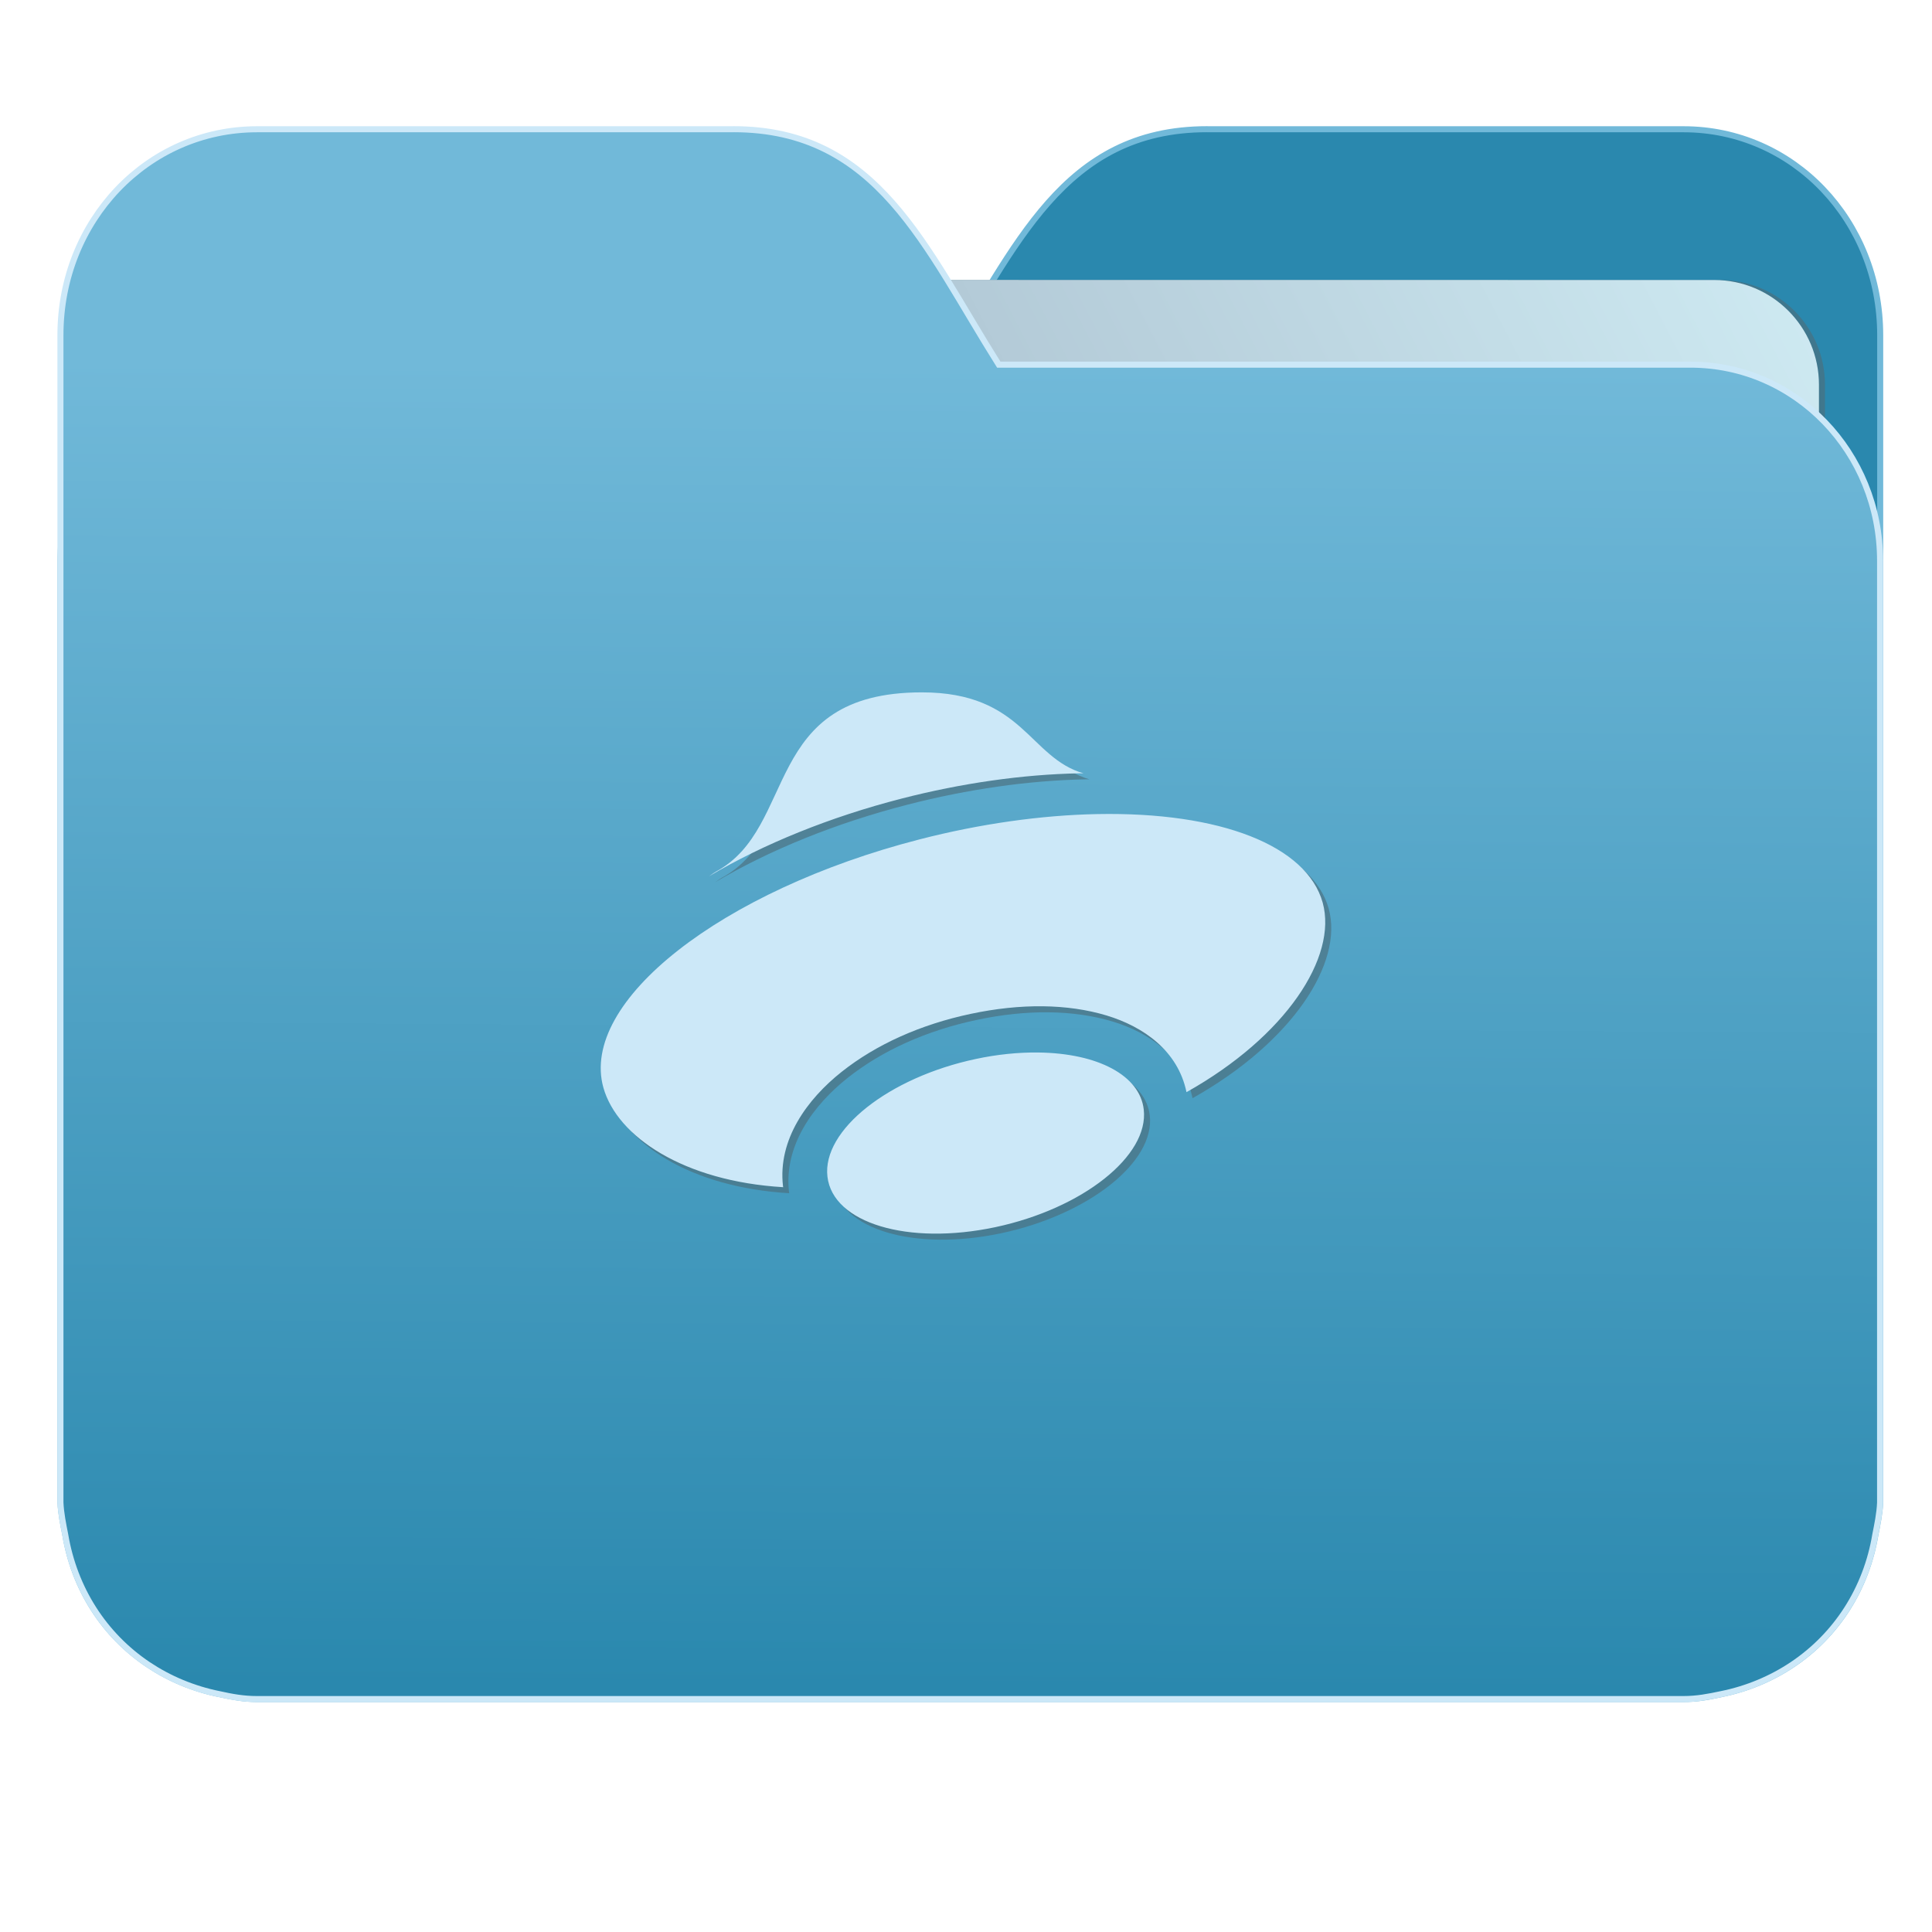
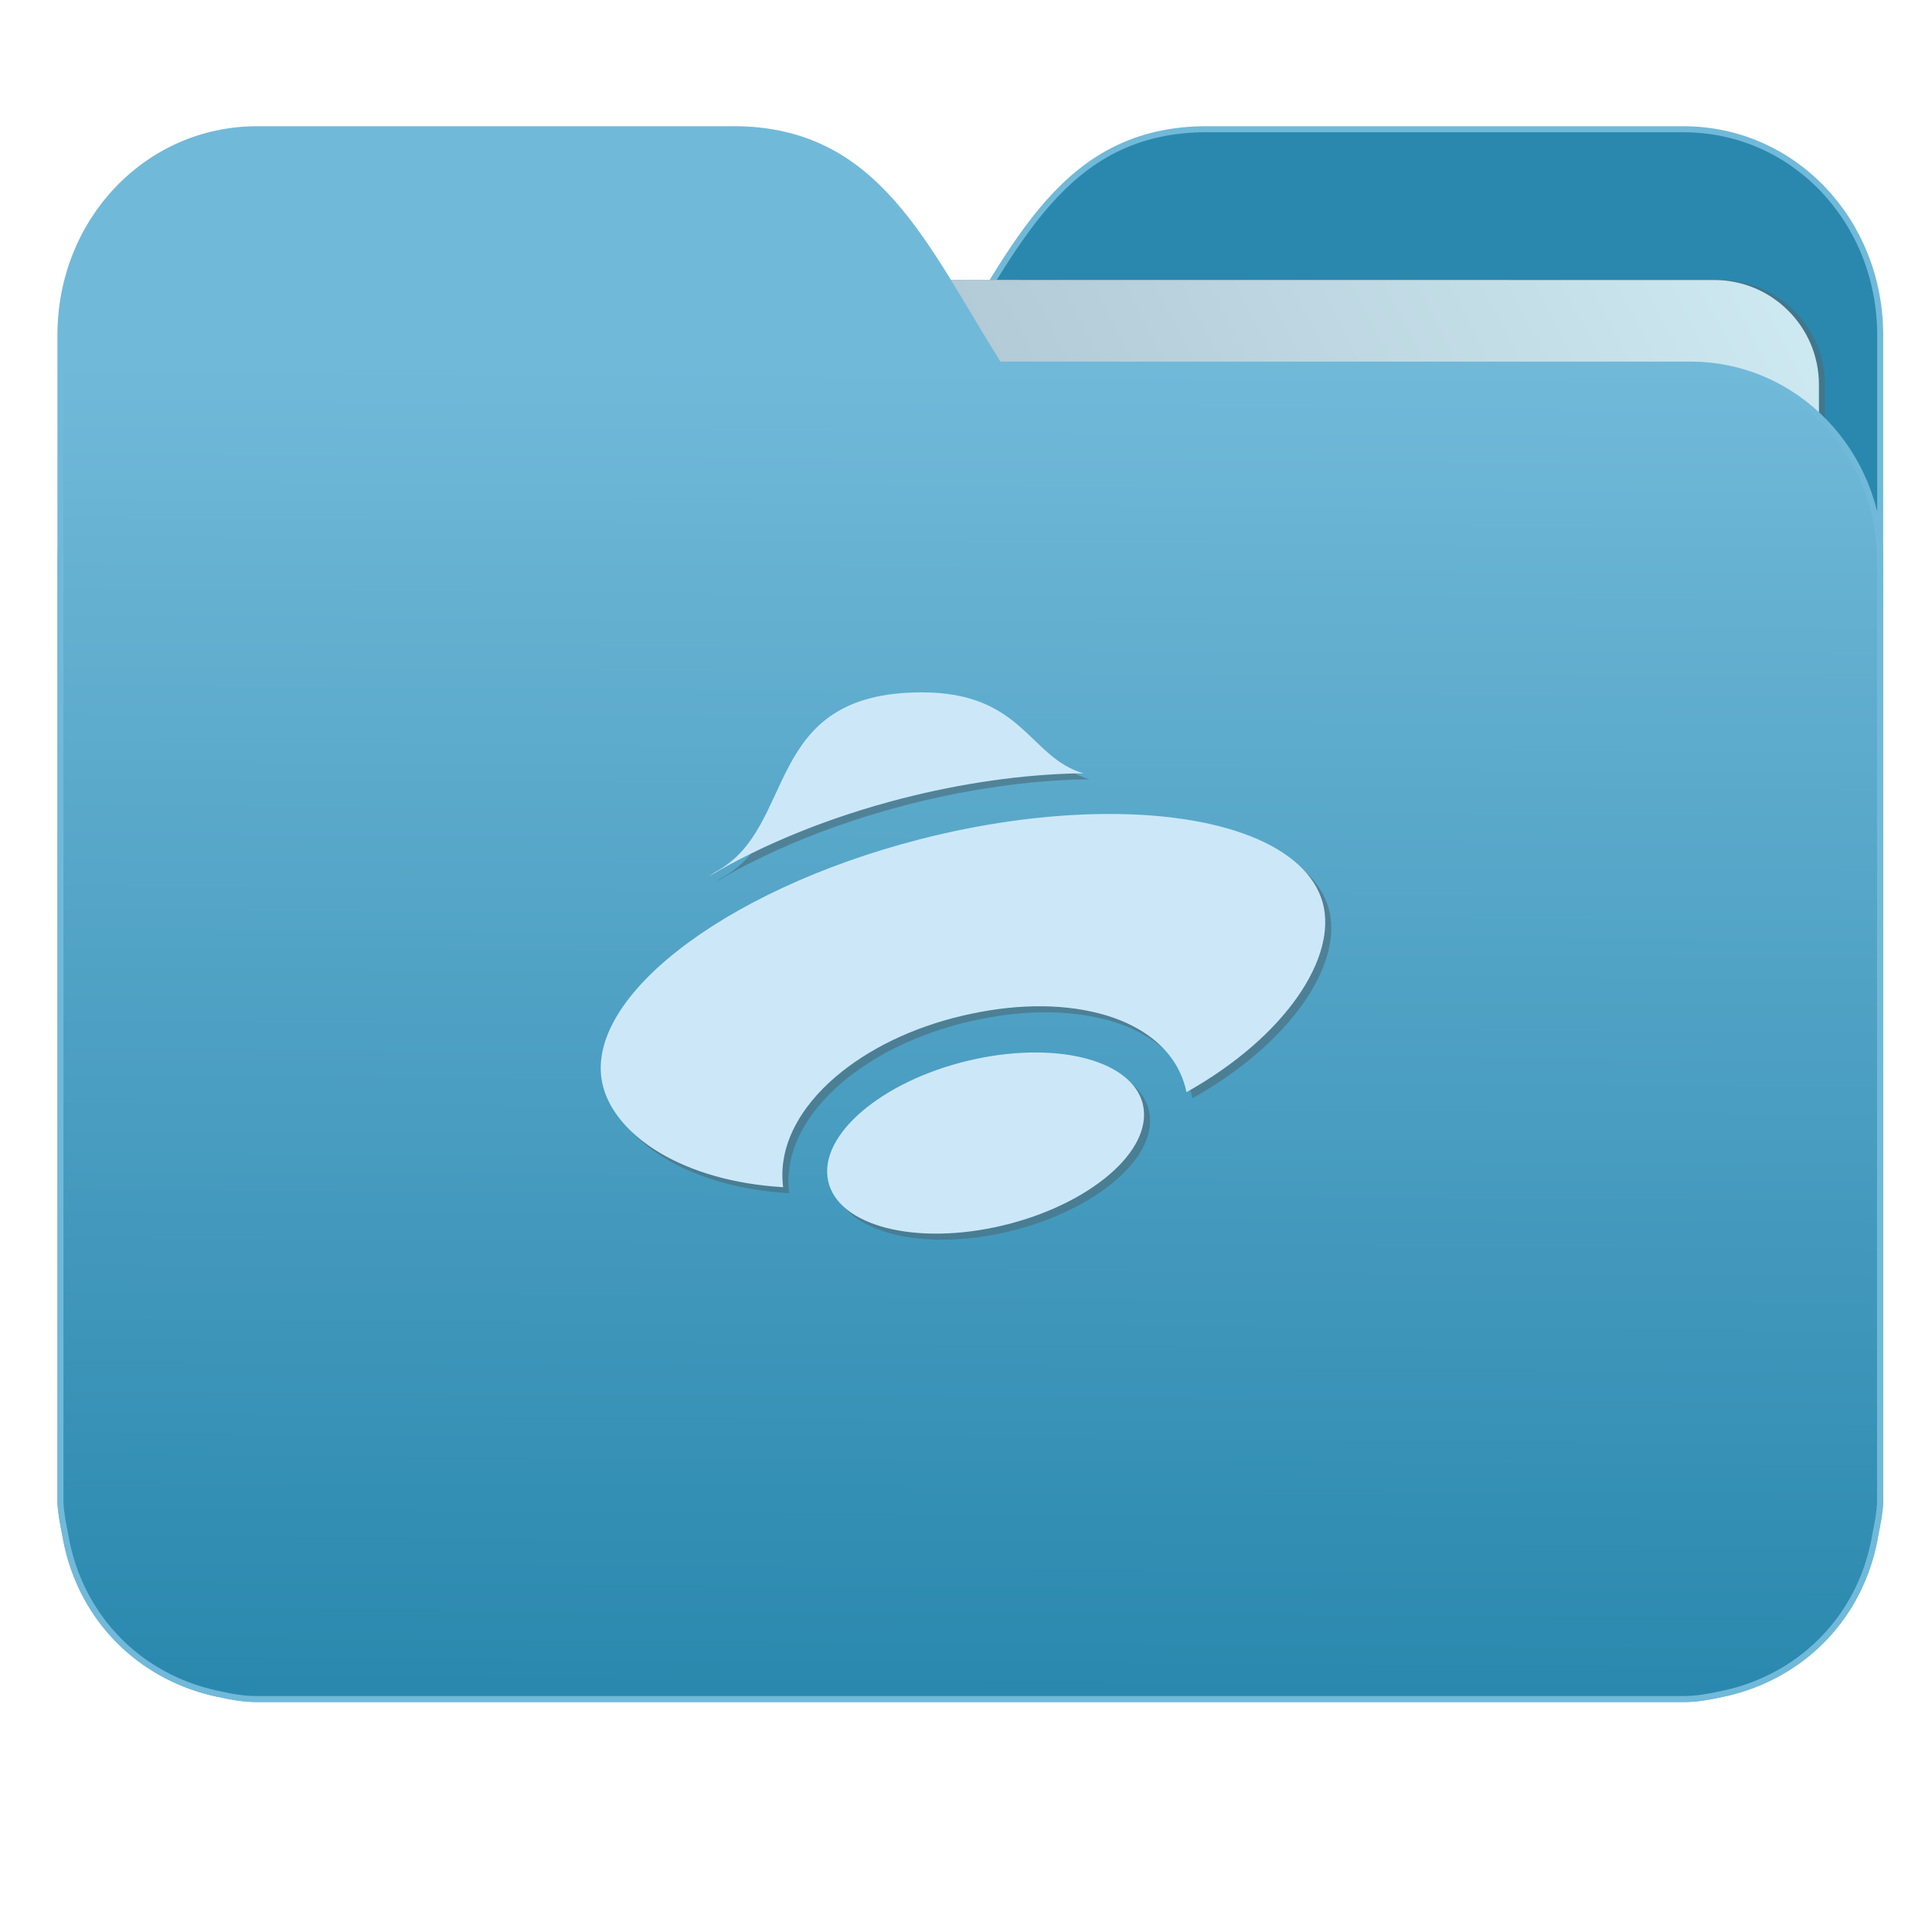
- <svg xmlns="http://www.w3.org/2000/svg" xmlns:xlink="http://www.w3.org/1999/xlink" width="32" height="32" version="1" id="svg14">
+ <svg xmlns="http://www.w3.org/2000/svg" xmlns:xlink="http://www.w3.org/1999/xlink" id="svg14" version="1" height="32" width="32">
  <defs id="defs18">
    <linearGradient id="linearGradient990">
-       <stop id="stop986" offset="0" style="stop-color:#2a88ae;stop-opacity:1" />
-       <stop id="stop988" offset="1" style="stop-color:#71b9d9;stop-opacity:1" />
+       <stop style="stop-color:#2a88ae;stop-opacity:1" offset="0" id="stop986" />
+       <stop style="stop-color:#71b9d9;stop-opacity:1" offset="1" id="stop988" />
    </linearGradient>
    <linearGradient id="linearGradient889">
-       <stop style="stop-color:#8998ad;stop-opacity:1" offset="0" id="stop885" />
-       <stop style="stop-color:#ceeaf2;stop-opacity:1" offset="1" id="stop887" />
+       <stop id="stop885" offset="0" style="stop-color:#8998ad;stop-opacity:1" />
+       <stop id="stop887" offset="1" style="stop-color:#ceeaf2;stop-opacity:1" />
    </linearGradient>
-     <linearGradient xlink:href="#linearGradient990" id="linearGradient975" x1="-5.667" y1="22.201" x2="-5.597" y2="10.718" gradientUnits="userSpaceOnUse" gradientTransform="matrix(1.847145,0,0,1.912299,26.88108,-14.45669)" />
-     <linearGradient xlink:href="#linearGradient889" id="linearGradient891-3-3" x1="-34.169" y1="21.288" x2="-13.153" y2="7.458" gradientUnits="userSpaceOnUse" gradientTransform="matrix(1.22724,0,0,1.552759,46.26793,-6.946171)" />
+     <linearGradient gradientTransform="matrix(1.847145,0,0,1.912299,26.88108,-14.45669)" gradientUnits="userSpaceOnUse" y2="10.718" x2="-5.597" y1="22.201" x1="-5.667" id="linearGradient975" xlink:href="#linearGradient990" />
+     <linearGradient gradientTransform="matrix(1.22724,0,0,1.552759,46.26793,-6.946171)" gradientUnits="userSpaceOnUse" y2="7.458" x2="-13.153" y1="21.288" x1="-34.169" id="linearGradient891-3-3" xlink:href="#linearGradient889" />
  </defs>
-   <g id="g839" transform="translate(9.9970075e-4,8.2899925e-4)">
-     <path d="m 19.993,2.139 c -2.391,0 -3.167,1.951 -4.395,3.9 H 4.14 c -1.739,0 -3.139,1.45 -3.139,3.25 v 1.3 11.05 1.95 1.138 0.163 c 0.008,0.181 0.045,0.356 0.079,0.528 0.149,0.898 0.644,1.665 1.374,2.153 0.348,0.233 0.75,0.402 1.178,0.488 0.213,0.045 0.401,0.082 0.628,0.082 H 27.883 c 0.227,0 0.414,-0.035 0.628,-0.082 0.427,-0.086 0.829,-0.255 1.177,-0.488 0.73,-0.487 1.223,-1.254 1.374,-2.153 0.034,-0.172 0.07,-0.348 0.079,-0.528 V 24.727 23.589 5.552 c 0,-1.901 -1.443,-3.412 -3.257,-3.412 H 19.996 Z" style="opacity:1;fill:#2a88ae;fill-opacity:1;stroke:#71b9d9;stroke-width:0.1;stroke-miterlimit:4;stroke-dasharray:none;stroke-opacity:1" id="path25-2" />
-     <rect style="opacity:0.647;vector-effect:none;fill:#4b6e7c;fill-opacity:1;fill-rule:nonzero;stroke:none;stroke-width:0.2;stroke-linecap:butt;stroke-linejoin:miter;stroke-miterlimit:4;stroke-dasharray:none;stroke-dashoffset:0;stroke-opacity:1;paint-order:markers stroke fill" id="rect883-5-5-3" width="25.793" height="21.475" x="4.434" y="4.634" transform="matrix(1,1.0483019e-4,-6.5484411e-5,1,0,0)" ry="1.735" />
-     <rect style="opacity:1;vector-effect:none;fill:url(#linearGradient891-3-3);fill-opacity:1;fill-rule:nonzero;stroke:none;stroke-width:0.2;stroke-linecap:butt;stroke-linejoin:miter;stroke-miterlimit:4;stroke-dasharray:none;stroke-dashoffset:0;stroke-opacity:1;paint-order:markers stroke fill" id="rect883-5-5" width="25.793" height="21.475" x="4.334" y="4.634" transform="matrix(1,1.0483019e-4,-6.5484411e-5,1,0,0)" ry="1.735" />
-     <path d="m 12.147,2.139 c 2.391,0 3.167,1.951 4.395,3.9 h 11.458 c 1.739,0 3.139,1.45 3.139,3.25 v 1.3 11.05 1.95 1.138 0.163 c -0.008,0.181 -0.045,0.356 -0.079,0.528 -0.149,0.898 -0.644,1.665 -1.374,2.153 -0.348,0.233 -0.75,0.402 -1.178,0.488 -0.213,0.045 -0.401,0.082 -0.628,0.082 H 4.257 c -0.227,0 -0.414,-0.035 -0.628,-0.082 -0.427,-0.086 -0.829,-0.255 -1.177,-0.488 C 1.723,27.082 1.23,26.315 1.079,25.417 1.045,25.245 1.009,25.069 1,24.889 V 24.727 23.589 5.552 c 0,-1.901 1.443,-3.412 3.257,-3.412 h 7.887 z" style="opacity:1;fill:url(#linearGradient975);fill-opacity:1;stroke:#cce8f8;stroke-width:0.1;stroke-miterlimit:4;stroke-dasharray:none;stroke-opacity:1" id="path25" />
-     <g id="g830" transform="translate(-0.05110044,-0.3681699)">
-       <path style="opacity:0.647;fill:#4b6e7c;fill-opacity:1" d="m 15.419,11.935 c -2.667,0 -2.046,2.236 -3.412,2.97 -0.047,0.027 -0.073,0.051 -0.115,0.077 0.9,-0.535 2.01,-0.984 3.189,-1.287 0.998,-0.257 2.01,-0.401 2.944,-0.419 0.024,0 0.048,0 0.072,0 -0.901,-0.256 -0.999,-1.341 -2.678,-1.341 z m 2.906,2.016 c -0.933,0.018 -1.946,0.162 -2.944,0.419 -3.29,0.847 -5.635,2.688 -5.237,4.112 0.229,0.814 1.333,1.551 2.978,1.649 -0.001,-0.006 -0.002,-0.012 -0.003,-0.018 -0.089,-0.77 0.4,-1.44 0.973,-1.894 0.573,-0.454 1.309,-0.784 2.137,-0.959 0.828,-0.176 1.602,-0.168 2.25,0.027 0.609,0.184 1.182,0.584 1.323,1.27 1.648,-0.924 2.504,-2.238 2.256,-3.139 -0.263,-0.944 -1.694,-1.506 -3.733,-1.467 z m -0.978,3.949 c -0.331,-0.004 -0.683,0.032 -1.033,0.107 -1.447,0.307 -2.548,1.18 -2.459,1.949 0.089,0.77 1.334,1.144 2.781,0.837 1.447,-0.308 2.548,-1.181 2.458,-1.95 -0.064,-0.56 -0.753,-0.931 -1.747,-0.943 z" class="ColorScheme-ButtonBackground" id="path14-3" />
-       <path style="opacity:1;fill:#cce8f8;fill-opacity:1" d="m 15.319,11.835 c -2.667,0 -2.046,2.236 -3.412,2.97 -0.047,0.027 -0.073,0.051 -0.115,0.077 0.9,-0.535 2.01,-0.984 3.189,-1.287 0.998,-0.257 2.01,-0.401 2.944,-0.419 0.024,0 0.048,0 0.072,0 -0.901,-0.256 -0.999,-1.341 -2.678,-1.341 z m 2.906,2.016 c -0.933,0.018 -1.946,0.162 -2.944,0.419 -3.29,0.847 -5.635,2.688 -5.237,4.112 0.229,0.814 1.333,1.551 2.978,1.649 -0.001,-0.006 -0.002,-0.012 -0.003,-0.018 -0.089,-0.77 0.4,-1.44 0.973,-1.894 0.573,-0.454 1.309,-0.784 2.137,-0.959 0.828,-0.176 1.602,-0.168 2.25,0.027 0.609,0.184 1.182,0.584 1.323,1.27 1.648,-0.924 2.504,-2.238 2.256,-3.139 -0.263,-0.944 -1.694,-1.506 -3.733,-1.467 z m -0.978,3.949 c -0.331,-0.004 -0.683,0.032 -1.033,0.107 -1.447,0.307 -2.548,1.18 -2.459,1.949 0.089,0.77 1.334,1.144 2.781,0.837 1.447,-0.308 2.548,-1.181 2.458,-1.95 -0.064,-0.56 -0.753,-0.931 -1.747,-0.943 z" class="ColorScheme-ButtonBackground" id="path14" />
+   <g transform="translate(9.9970075e-4,8.2899925e-4)" id="g839">
+     <path id="path25-2" style="opacity:1;fill:#2a88ae;fill-opacity:1;stroke:#71b9d9;stroke-width:0.1;stroke-miterlimit:4;stroke-dasharray:none;stroke-opacity:1" d="m 19.993,2.139 c -2.391,0 -3.167,1.951 -4.395,3.9 H 4.14 c -1.739,0 -3.139,1.45 -3.139,3.25 v 1.3 11.05 1.95 1.138 0.163 c 0.008,0.181 0.045,0.356 0.079,0.528 0.149,0.898 0.644,1.665 1.374,2.153 0.348,0.233 0.75,0.402 1.178,0.488 0.213,0.045 0.401,0.082 0.628,0.082 H 27.883 c 0.227,0 0.414,-0.035 0.628,-0.082 0.427,-0.086 0.829,-0.255 1.177,-0.488 0.73,-0.487 1.223,-1.254 1.374,-2.153 0.034,-0.172 0.07,-0.348 0.079,-0.528 V 24.727 23.589 5.552 c 0,-1.901 -1.443,-3.412 -3.257,-3.412 H 19.996 Z" />
+     <rect ry="1.735" transform="matrix(1,1.0483019e-4,-6.5484411e-5,1,0,0)" y="4.634" x="4.434" height="21.475" width="25.793" id="rect883-5-5-3" style="opacity:0.647;vector-effect:none;fill:#4b6e7c;fill-opacity:1;fill-rule:nonzero;stroke:none;stroke-width:0.2;stroke-linecap:butt;stroke-linejoin:miter;stroke-miterlimit:4;stroke-dasharray:none;stroke-dashoffset:0;stroke-opacity:1;paint-order:markers stroke fill" />
+     <rect ry="1.735" transform="matrix(1,1.0483019e-4,-6.5484411e-5,1,0,0)" y="4.634" x="4.334" height="21.475" width="25.793" id="rect883-5-5" style="opacity:1;vector-effect:none;fill:url(#linearGradient891-3-3);fill-opacity:1;fill-rule:nonzero;stroke:none;stroke-width:0.2;stroke-linecap:butt;stroke-linejoin:miter;stroke-miterlimit:4;stroke-dasharray:none;stroke-dashoffset:0;stroke-opacity:1;paint-order:markers stroke fill" />
+     <path id="path25" style="opacity:1;fill:url(#linearGradient975);fill-opacity:1;stroke:#71b9d9;stroke-width:0.1;stroke-miterlimit:4;stroke-dasharray:none;stroke-opacity:1" d="m 12.147,2.139 c 2.391,0 3.167,1.951 4.395,3.9 h 11.458 c 1.739,0 3.139,1.45 3.139,3.25 v 1.3 11.05 1.95 1.138 0.163 c -0.008,0.181 -0.045,0.356 -0.079,0.528 -0.149,0.898 -0.644,1.665 -1.374,2.153 -0.348,0.233 -0.75,0.402 -1.178,0.488 -0.213,0.045 -0.401,0.082 -0.628,0.082 H 4.257 c -0.227,0 -0.414,-0.035 -0.628,-0.082 -0.427,-0.086 -0.829,-0.255 -1.177,-0.488 C 1.723,27.082 1.23,26.315 1.079,25.417 1.045,25.245 1.009,25.069 1,24.889 V 24.727 23.589 5.552 c 0,-1.901 1.443,-3.412 3.257,-3.412 h 7.887 z" />
+     <g transform="translate(-0.05110044,-0.3681699)" id="g830">
+       <path id="path14-3" class="ColorScheme-ButtonBackground" d="m 15.419,11.935 c -2.667,0 -2.046,2.236 -3.412,2.97 -0.047,0.027 -0.073,0.051 -0.115,0.077 0.9,-0.535 2.01,-0.984 3.189,-1.287 0.998,-0.257 2.01,-0.401 2.944,-0.419 0.024,0 0.048,0 0.072,0 -0.901,-0.256 -0.999,-1.341 -2.678,-1.341 z m 2.906,2.016 c -0.933,0.018 -1.946,0.162 -2.944,0.419 -3.29,0.847 -5.635,2.688 -5.237,4.112 0.229,0.814 1.333,1.551 2.978,1.649 -0.001,-0.006 -0.002,-0.012 -0.003,-0.018 -0.089,-0.77 0.4,-1.44 0.973,-1.894 0.573,-0.454 1.309,-0.784 2.137,-0.959 0.828,-0.176 1.602,-0.168 2.25,0.027 0.609,0.184 1.182,0.584 1.323,1.27 1.648,-0.924 2.504,-2.238 2.256,-3.139 -0.263,-0.944 -1.694,-1.506 -3.733,-1.467 z m -0.978,3.949 c -0.331,-0.004 -0.683,0.032 -1.033,0.107 -1.447,0.307 -2.548,1.18 -2.459,1.949 0.089,0.77 1.334,1.144 2.781,0.837 1.447,-0.308 2.548,-1.181 2.458,-1.95 -0.064,-0.56 -0.753,-0.931 -1.747,-0.943 z" style="opacity:0.647;fill:#4b6e7c;fill-opacity:1" />
+       <path id="path14" class="ColorScheme-ButtonBackground" d="m 15.319,11.835 c -2.667,0 -2.046,2.236 -3.412,2.97 -0.047,0.027 -0.073,0.051 -0.115,0.077 0.9,-0.535 2.01,-0.984 3.189,-1.287 0.998,-0.257 2.01,-0.401 2.944,-0.419 0.024,0 0.048,0 0.072,0 -0.901,-0.256 -0.999,-1.341 -2.678,-1.341 z m 2.906,2.016 c -0.933,0.018 -1.946,0.162 -2.944,0.419 -3.29,0.847 -5.635,2.688 -5.237,4.112 0.229,0.814 1.333,1.551 2.978,1.649 -0.001,-0.006 -0.002,-0.012 -0.003,-0.018 -0.089,-0.77 0.4,-1.44 0.973,-1.894 0.573,-0.454 1.309,-0.784 2.137,-0.959 0.828,-0.176 1.602,-0.168 2.25,0.027 0.609,0.184 1.182,0.584 1.323,1.27 1.648,-0.924 2.504,-2.238 2.256,-3.139 -0.263,-0.944 -1.694,-1.506 -3.733,-1.467 z m -0.978,3.949 c -0.331,-0.004 -0.683,0.032 -1.033,0.107 -1.447,0.307 -2.548,1.18 -2.459,1.949 0.089,0.77 1.334,1.144 2.781,0.837 1.447,-0.308 2.548,-1.181 2.458,-1.95 -0.064,-0.56 -0.753,-0.931 -1.747,-0.943 z" style="opacity:1;fill:#cce8f8;fill-opacity:1" />
    </g>
  </g>
</svg>
